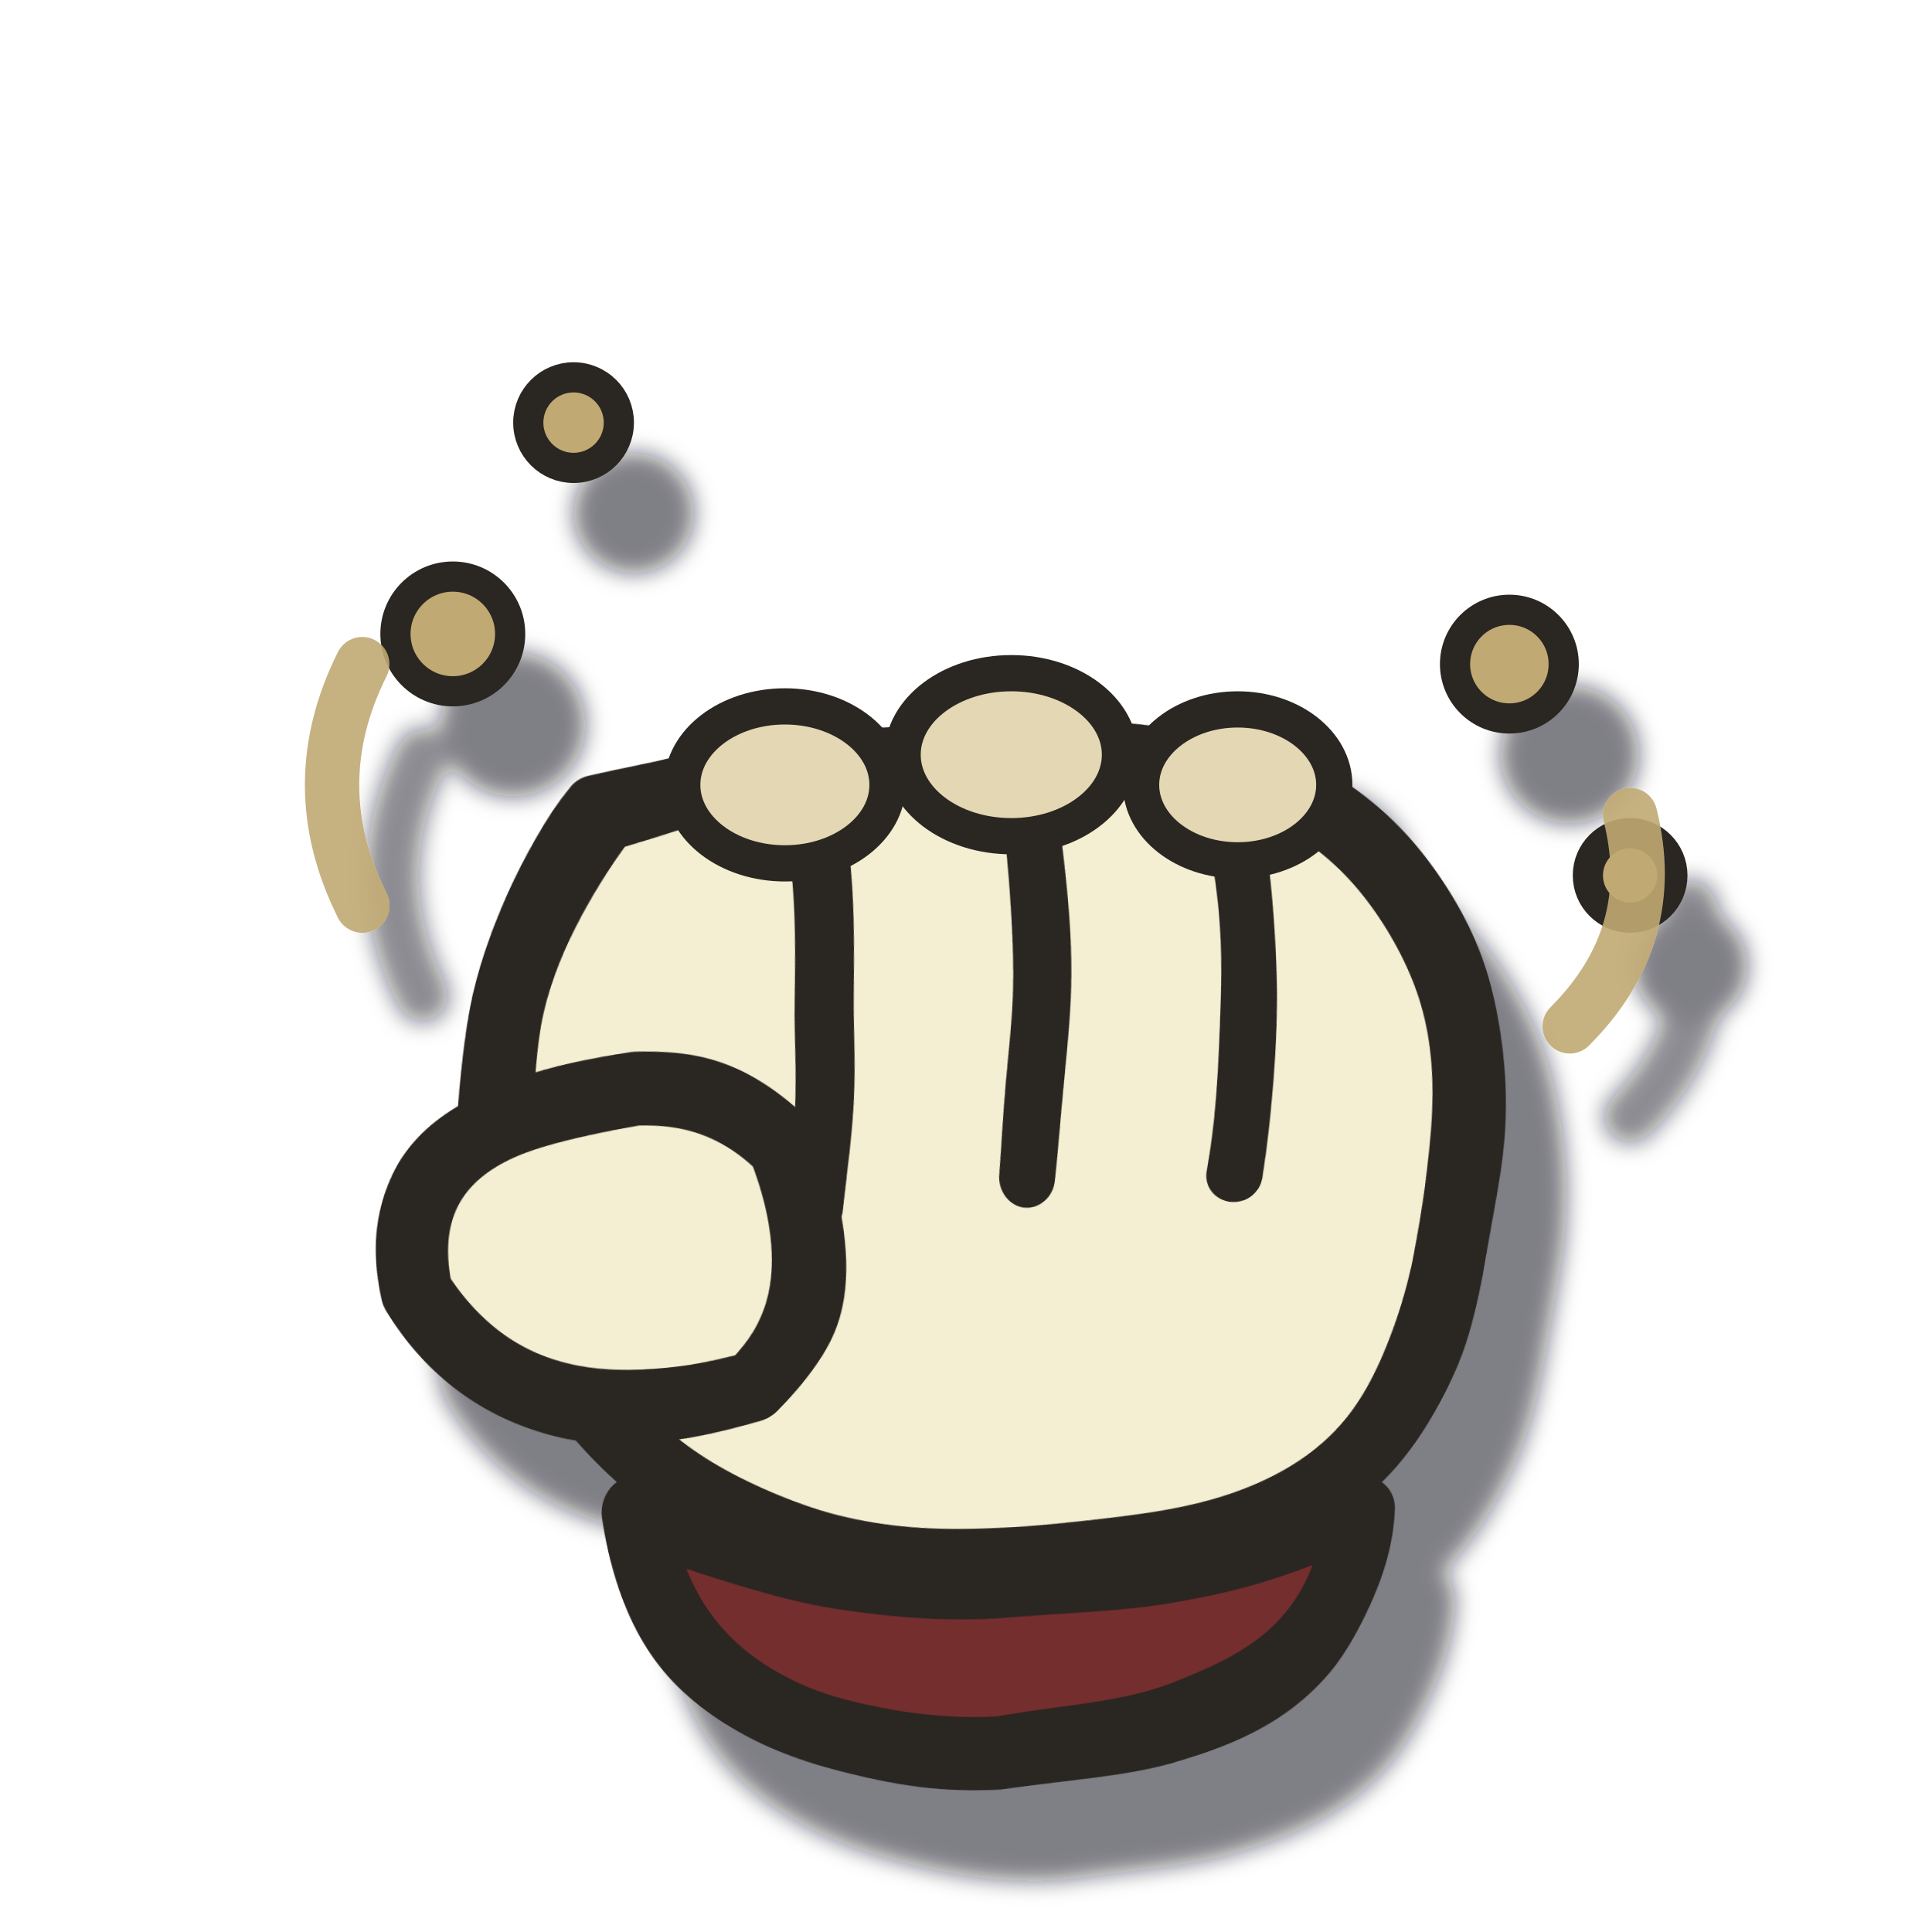
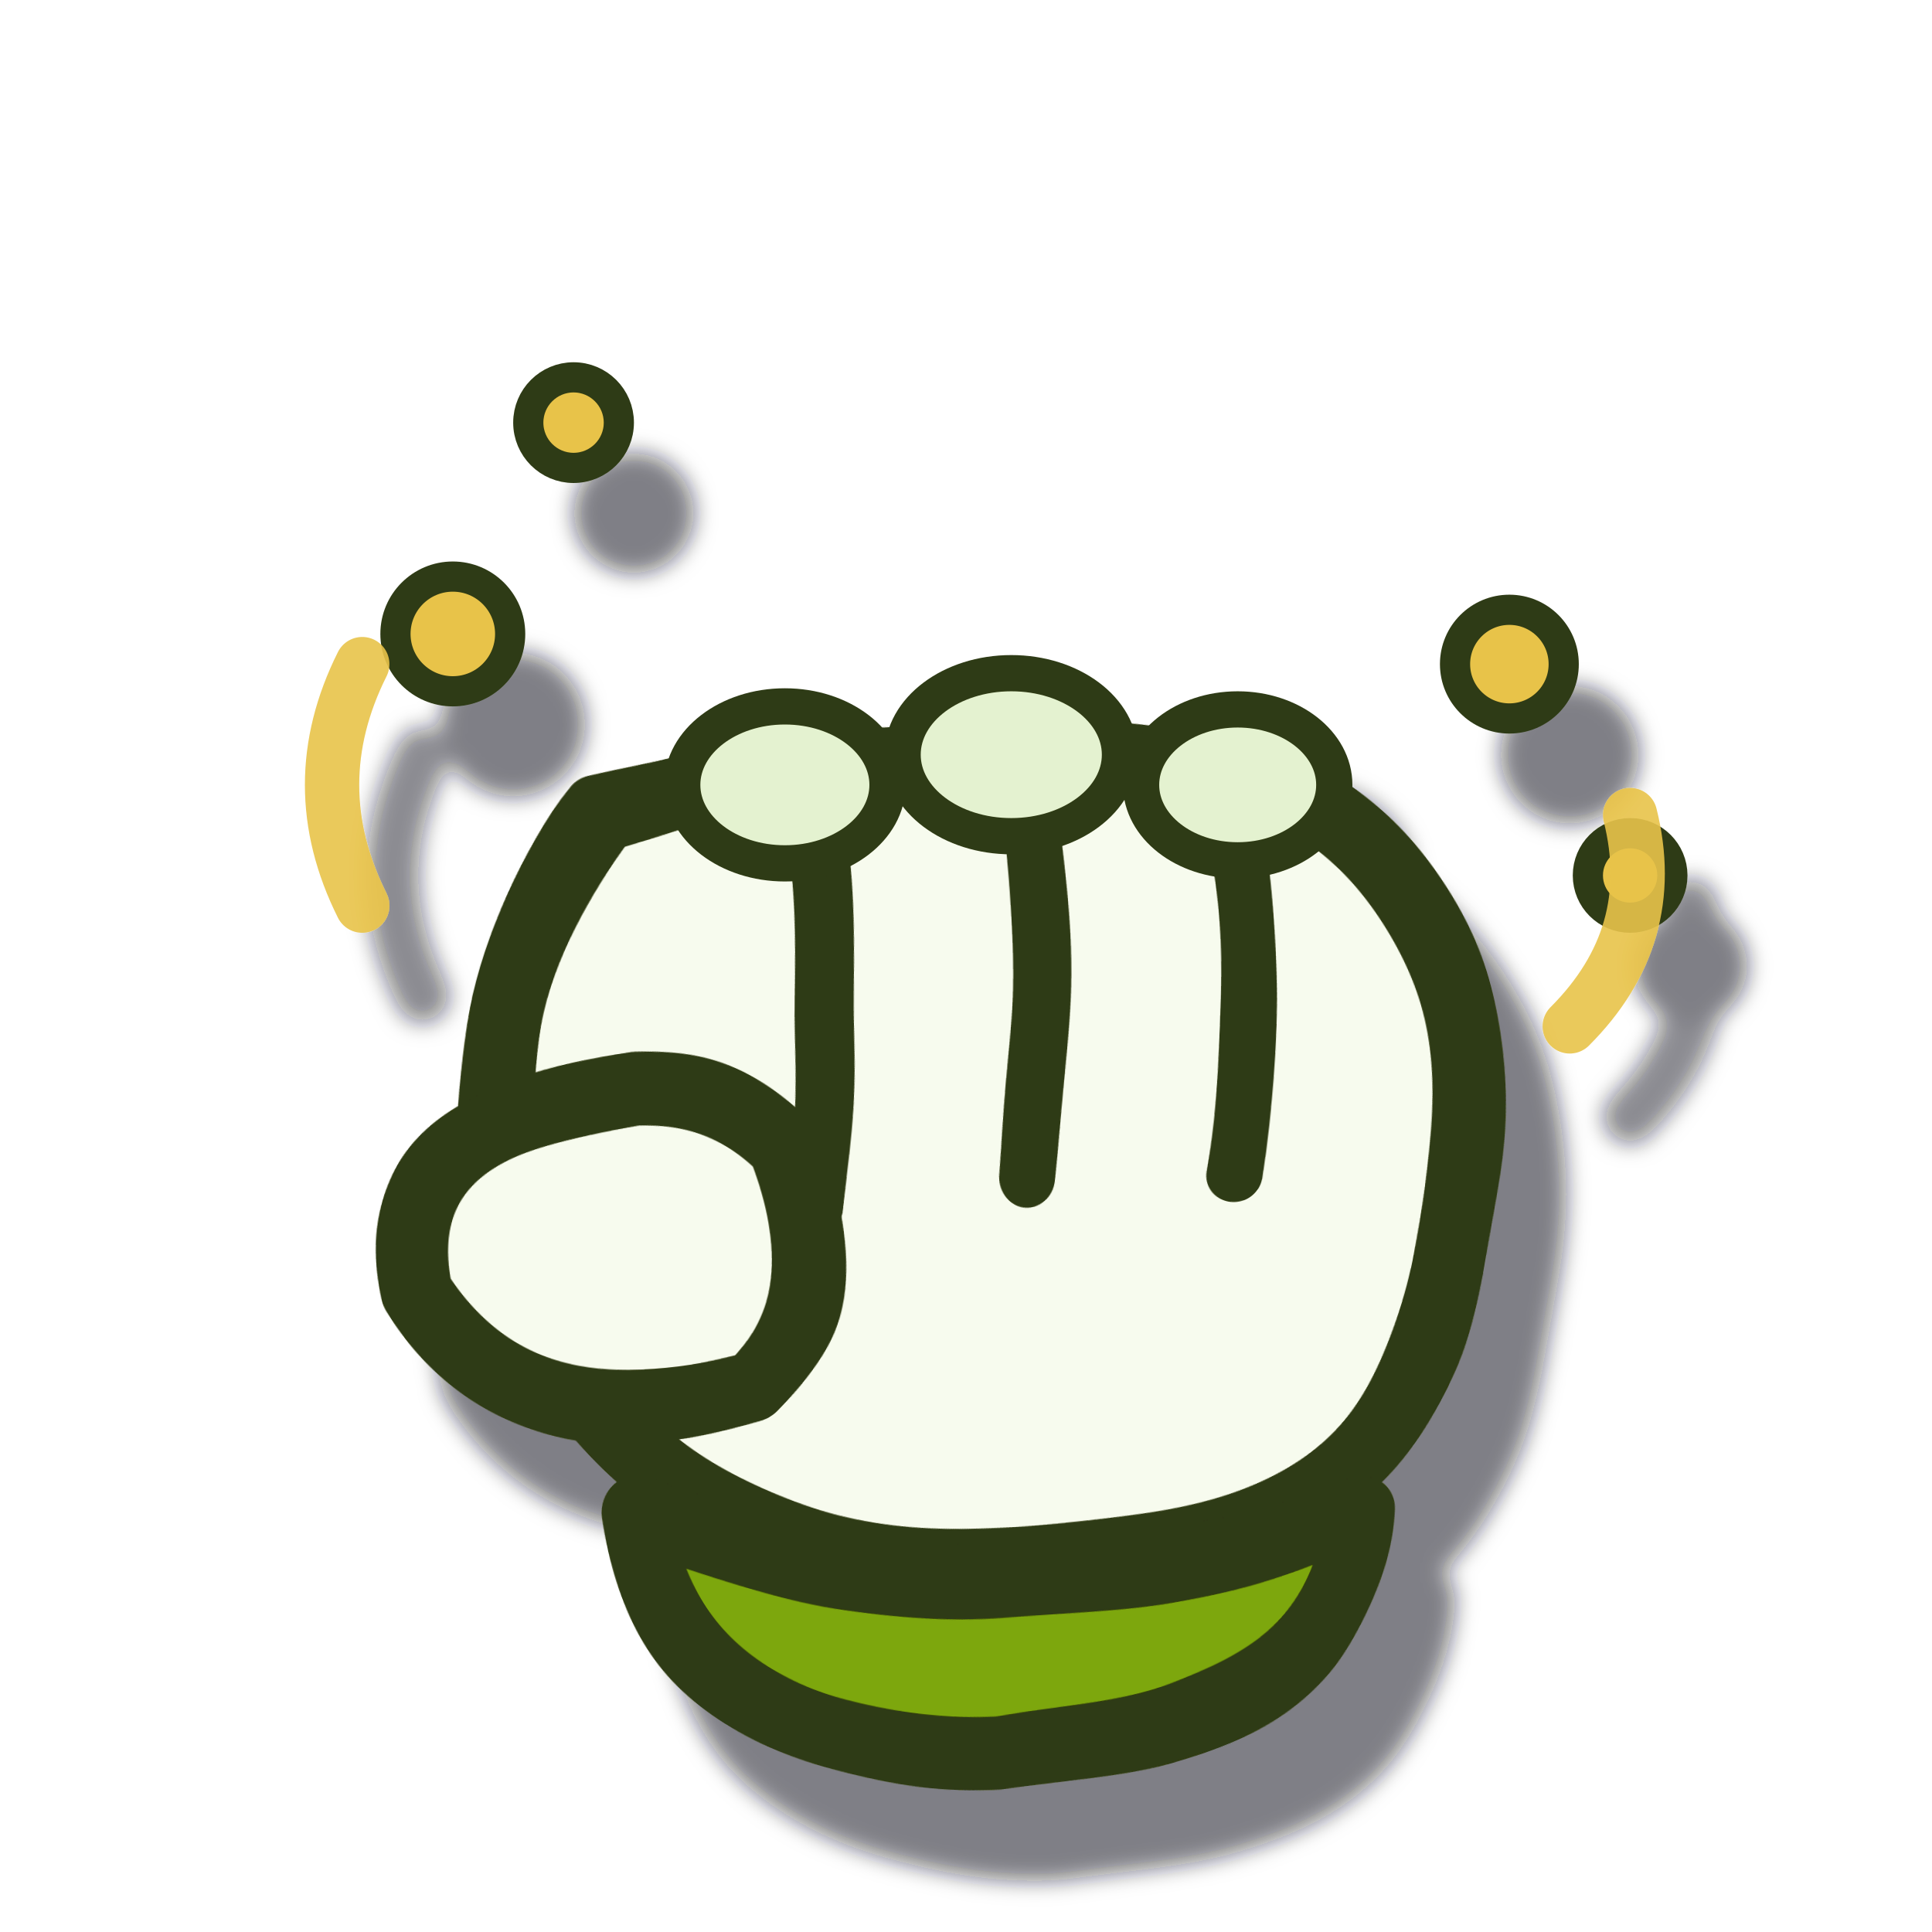
<svg xmlns="http://www.w3.org/2000/svg" viewBox="0 0 64 64" width="64" height="64">
  <defs>
    <filter id="fist-rough" x="-12%" y="-12%" width="124%" height="124%">
      <feTurbulence type="fractalNoise" baseFrequency="0.09" numOctaves="2" result="n" />
      <feDisplacementMap in="SourceGraphic" in2="n" scale="0.9" />
    </filter>
    <filter id="fist-drop" x="-30%" y="-30%" width="170%" height="170%">
      <feDropShadow dx="2" dy="3" stdDeviation="0.35" flood-color="#100c1e" flood-opacity="0.55" />
    </filter>
  </defs>
  <g filter="url(#fist-drop)">
-     <g filter="url(#fist-rough)" fill="#f4eed2" stroke="#2b2622" stroke-width="2.4" stroke-linejoin="round" stroke-linecap="round">
+     <g filter="url(#fist-rough)" fill="#f7fbee" stroke="#2f3a12" stroke-width="2.4" stroke-linejoin="round" stroke-linecap="round">
      <path d="M20 27 Q 15 33 17 42 Q 21 52 33 52 Q 46 52 48 42 Q 50 31 44 27 Q 33 23 20 27 Z" />
      <path d="M21 36 Q 13 37 14 43 Q 17 48 25 46 Q 28 43 26 38 Q 24 36 21 36 Z" />
      <path d="M27 27 Q 28 33 27 40" fill="none" stroke-width="1.9" />
      <path d="M34 26 Q 35 32 34 39" fill="none" stroke-width="1.9" />
      <path d="M41 27 Q 42 32 41 39" fill="none" stroke-width="1.9" />
-       <path d="M21 50 Q 22 58 33 58 Q 45 57 45 50 Q 33 55 21 50 Z" fill="#752e2e" />
+       <path d="M21 50 Q 22 58 33 58 Q 45 57 45 50 Q 33 55 21 50 Z" fill="#7da70f" />
    </g>
-     <g fill="#e3d7b4" stroke="#2b2622" stroke-width="1.2">
+     <g fill="#e4f2d0" stroke="#2f3a12" stroke-width="1.2">
      <ellipse cx="26" cy="26" rx="3.4" ry="2.6" />
      <ellipse cx="33.5" cy="25" rx="3.6" ry="2.7" />
      <ellipse cx="41" cy="26" rx="3.2" ry="2.5" />
    </g>
-     <g fill="#c0a973" stroke="#2b2622" stroke-width="1">
+     <g fill="#e8c34a" stroke="#2f3a12" stroke-width="1">
      <circle cx="15" cy="21" r="1.9" />
      <circle cx="19" cy="14" r="1.5" />
      <circle cx="50" cy="22" r="1.8" />
      <circle cx="54" cy="29" r="1.4" />
    </g>
-     <g fill="none" stroke="#c0a973" stroke-width="1.8" stroke-linecap="round" opacity="0.9">
+     <g fill="none" stroke="#e8c34a" stroke-width="1.8" stroke-linecap="round" opacity="0.9">
      <path d="M12 30 Q 10 26 12 22" />
      <path d="M52 34 Q 55 31 54 27" />
    </g>
  </g>
</svg>
